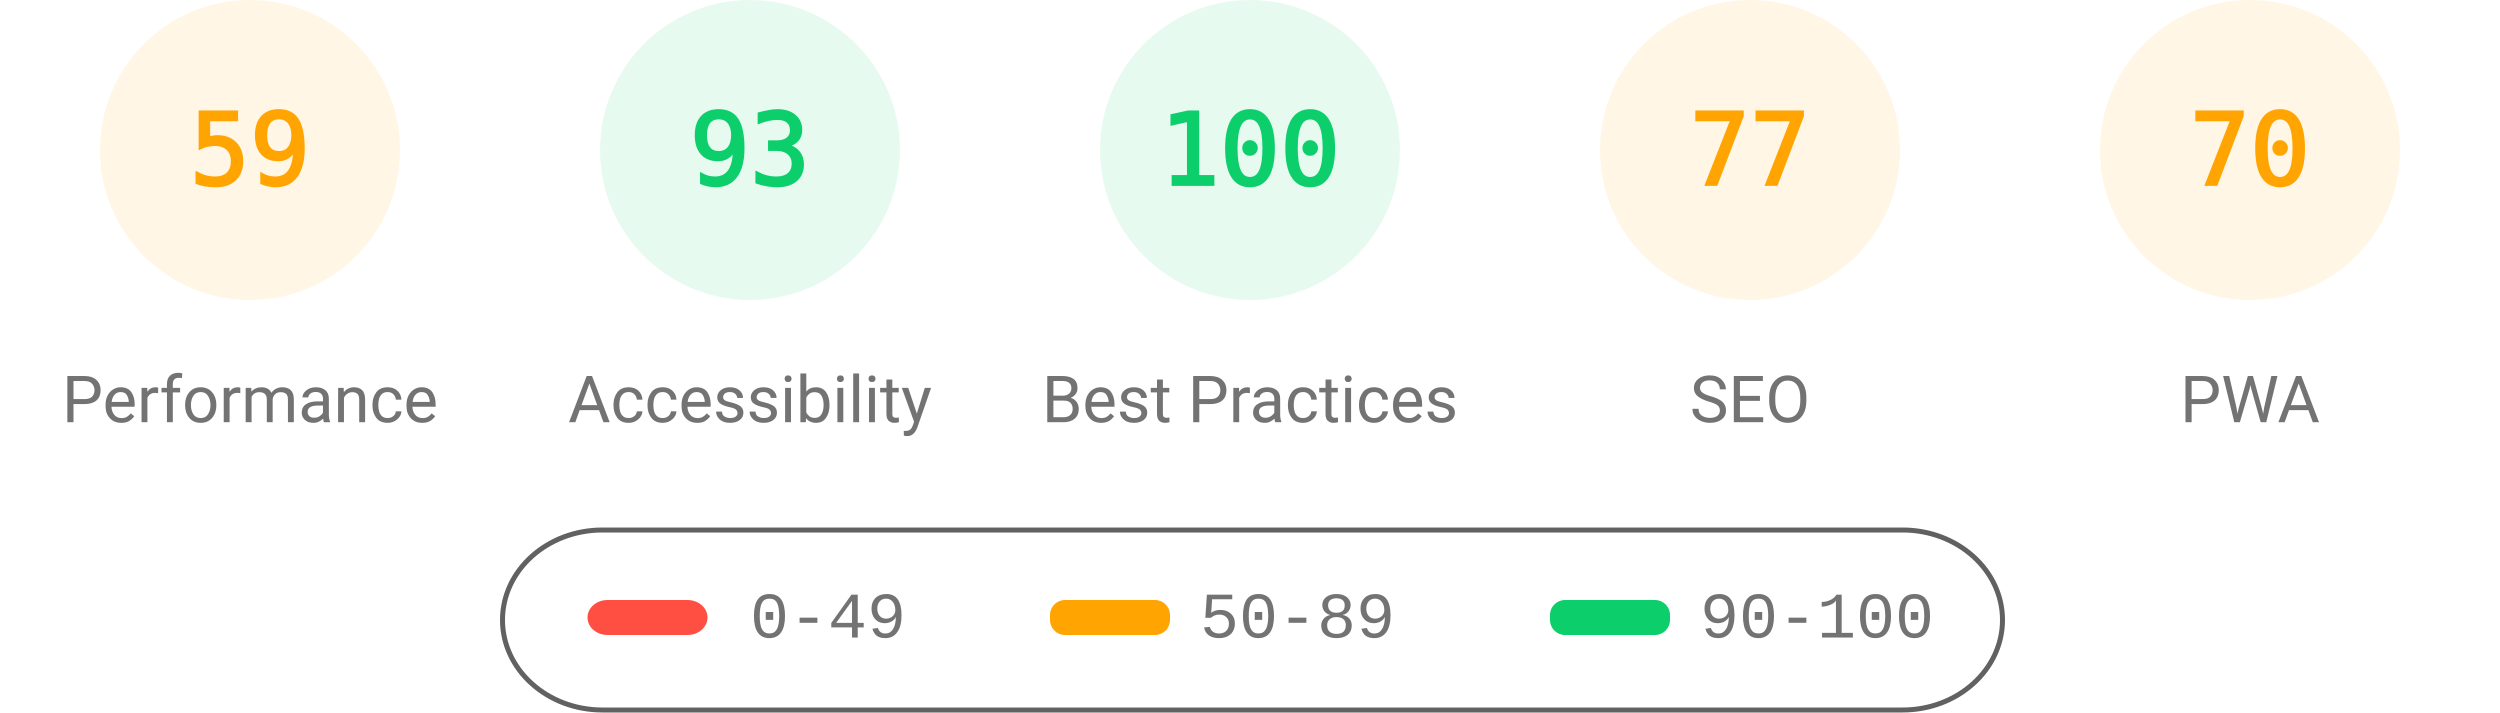
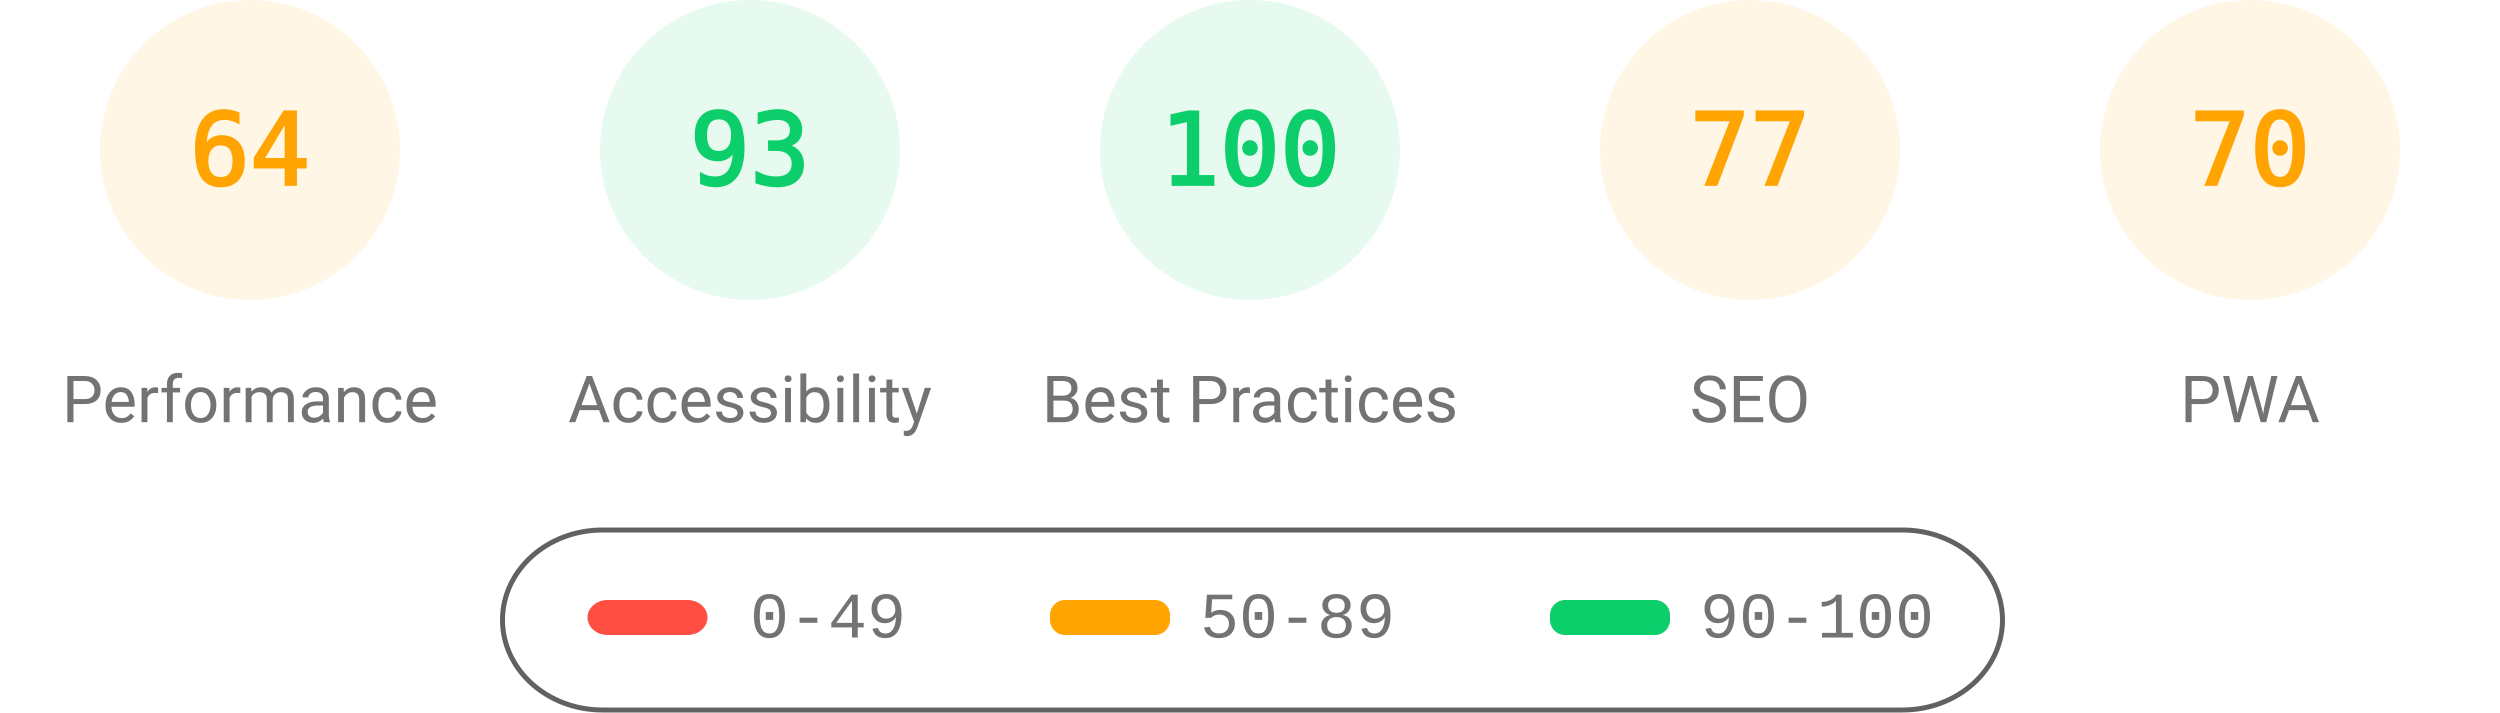
<svg xmlns="http://www.w3.org/2000/svg" fill="none" width="1000" height="285">
  <style>.gauge-base{opacity:.1}.gauge-arc{fill:none;animation-delay:250ms;stroke-linecap:round;transform:rotate(-90deg);transform-origin:100px 60px;animation:load-gauge 1s ease forwards}.guage-text{font-size:40px;font-family:monospace;text-align:center}.guage-red{color:#ff4e42;fill:#ff4e42;stroke:#ff4e42}.guage-orange{color:#ffa400;fill:#ffa400;stroke:#ffa400}.guage-green{color:#0cce6b;fill:#0cce6b;stroke:#0cce6b}.guage-undefined{color:#5c5c5c;fill:#5c5c5c;stroke:#5c5c5c}.guage-title{color:#737373;fill:#737373;stroke:none;font-size:26px;line-height:26px;font-family:Roboto,Halvetica,Arial,sans-serif}@keyframes load-gauge{from{stroke-dasharray:0 352.858}}</style>
  <svg class="guage-div guage-perf guage-orange" viewBox="0 0 200 200" width="200" height="200">
    <circle class="gauge-base" r="56" cx="100" cy="60" stroke-width="8" />
-     <circle class="gauge-arc guage-arc-1" r="56" cx="100" cy="60" stroke-width="8" style="stroke-dasharray:207.596,351.858" />
-     <text class="guage-text" x="100" y="60" alignment-baseline="central" dominant-baseline="central" text-anchor="middle">59</text>
+     <circle class="gauge-arc guage-arc-1" r="56" cx="100" cy="60" stroke-width="8" style="stroke-dasharray:225.189,351.858" />
+     <text class="guage-text" x="100" y="60" alignment-baseline="central" dominant-baseline="central" text-anchor="middle">64</text>
    <text class="guage-title" x="100" y="160" alignment-baseline="central" dominant-baseline="central" text-anchor="middle">Performance</text>
  </svg>
  <svg class="guage-div guage-acc guage-green" viewBox="0 0 200 200" width="200" height="200" x="200">
    <circle class="gauge-base" r="56" cx="100" cy="60" stroke-width="8" />
    <circle class="gauge-arc guage-arc-2" r="56" cx="100" cy="60" stroke-width="8" style="stroke-dasharray:327.228,351.858" />
    <text class="guage-text" x="100" y="60" alignment-baseline="central" dominant-baseline="central" text-anchor="middle">93</text>
    <text class="guage-title" x="100" y="160" alignment-baseline="central" dominant-baseline="central" text-anchor="middle">Accessibility</text>
  </svg>
  <svg class="guage-div guage-best guage-green" viewBox="0 0 200 200" width="200" height="200" x="400">
    <circle class="gauge-base" r="56" cx="100" cy="60" stroke-width="8" />
    <circle class="gauge-arc guage-arc-3" r="56" cx="100" cy="60" stroke-width="8" style="stroke-dasharray:351.858,351.858" />
    <text class="guage-text" x="100" y="60" alignment-baseline="central" dominant-baseline="central" text-anchor="middle">100</text>
    <text class="guage-title" x="100" y="160" alignment-baseline="central" dominant-baseline="central" text-anchor="middle">Best Practices</text>
  </svg>
  <svg class="guage-div guage-seo guage-orange" viewBox="0 0 200 200" width="200" height="200" x="600">
    <circle class="gauge-base" r="56" cx="100" cy="60" stroke-width="8" />
    <circle class="gauge-arc guage-arc-4" r="56" cx="100" cy="60" stroke-width="8" style="stroke-dasharray:270.931,351.858" />
    <text class="guage-text" x="100" y="60" alignment-baseline="central" dominant-baseline="central" text-anchor="middle">77</text>
    <text class="guage-title" x="100" y="160" alignment-baseline="central" dominant-baseline="central" text-anchor="middle">SEO</text>
  </svg>
  <svg class="guage-div guage-pwa guage-orange" viewBox="0 0 200 200" width="200" height="200" x="800">
    <circle class="gauge-base" r="56" cx="100" cy="60" stroke-width="8" />
    <circle class="gauge-arc guage-arc-4" r="56" cx="100" cy="60" stroke-width="8" style="stroke-dasharray:246.301,351.858" />
    <text class="guage-text" x="100" y="60" alignment-baseline="central" dominant-baseline="central" text-anchor="middle">70</text>
    <text class="guage-title" x="100" y="160" alignment-baseline="central" dominant-baseline="central" text-anchor="middle">PWA</text>
  </svg>
  <svg width="604" height="76" x="200" y="210">
    <path fill="none" id="canvas_background" d="M-1-1h604v80H-1z" />
    <rect fill-opacity="0" stroke="#616161" stroke-width="2" rx="40" id="svg_2" height="72" width="600" y="2" x="1" fill="#000" />
    <rect stroke="#000" rx="8" id="svg_3" height="14" width="48" y="30" x="35" stroke-opacity="null" stroke-width="0" fill="#ff4e42" />
    <rect stroke="#000" rx="6" id="svg_4" height="14" width="48" y="30" x="220" stroke-opacity="null" stroke-width="0" fill="#ffa400" />
    <rect stroke="#000" rx="6" id="svg_5" height="14" width="48" y="30" x="420" stroke-opacity="null" stroke-width="0" fill="#0cce6b" />
    <text xml:space="preserve" text-anchor="start" font-family="'Courier New', Courier, monospace" font-size="26" id="svg_6" y="45" x="100" stroke-opacity="null" stroke-width="0" stroke="#000" fill="#737373">0-49</text>
    <text xml:space="preserve" text-anchor="start" font-family="'Courier New', Courier, monospace" font-size="26" id="svg_7" y="45" x="280" stroke-opacity="null" stroke-width="0" stroke="#000" fill="#737373">50-89</text>
    <text xml:space="preserve" text-anchor="start" font-family="'Courier New', Courier, monospace" font-size="26" id="svg_8" y="45" x="480" stroke-opacity="null" stroke-width="0" stroke="#000" fill="#737373">90-100</text>
  </svg>
</svg>
